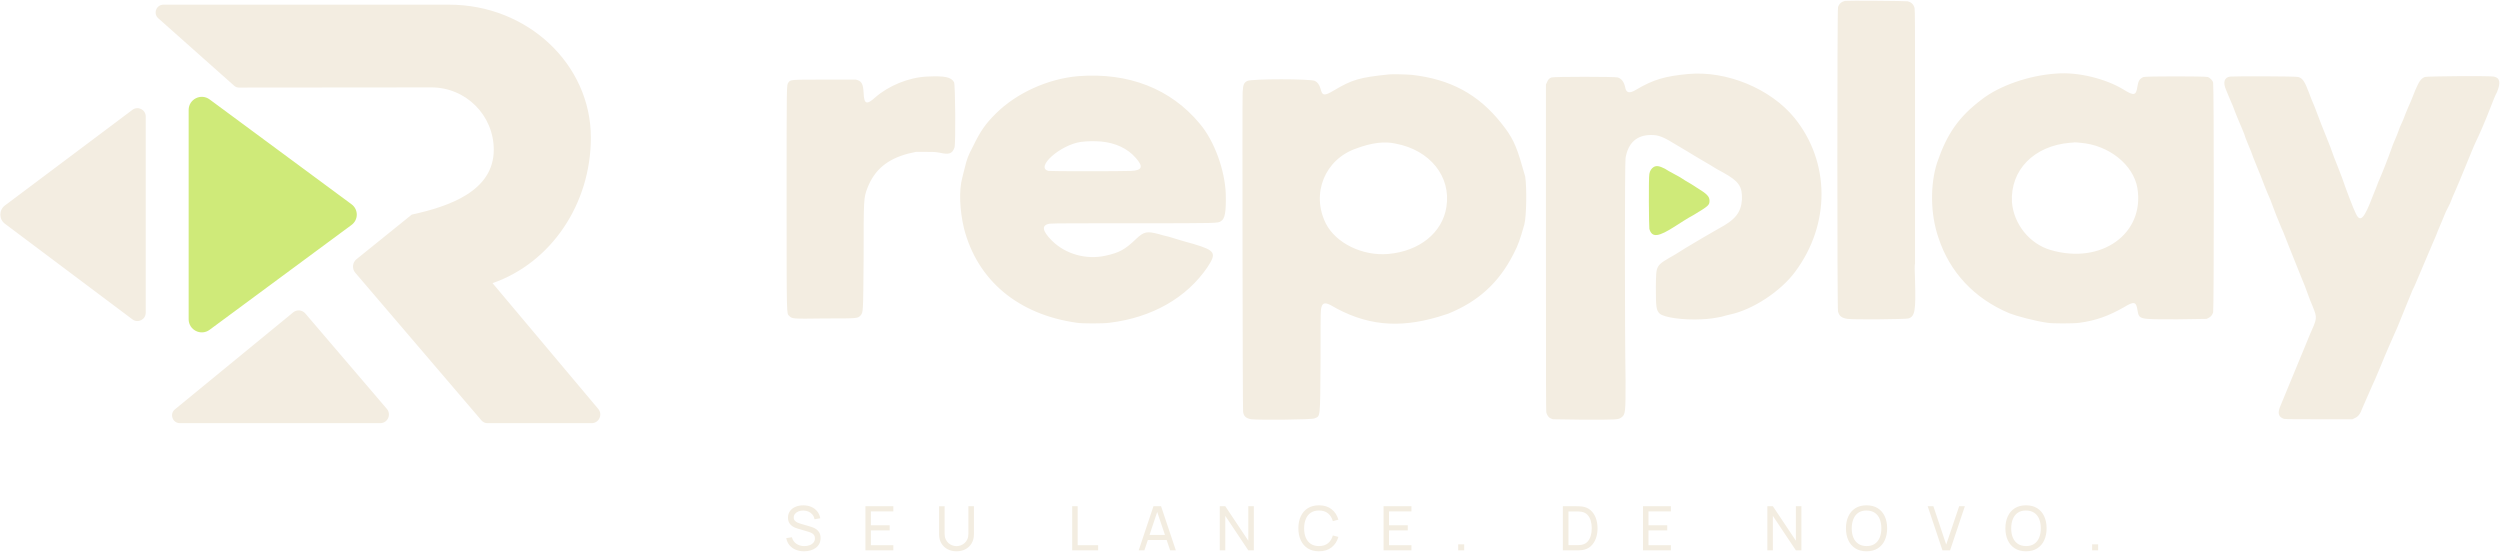
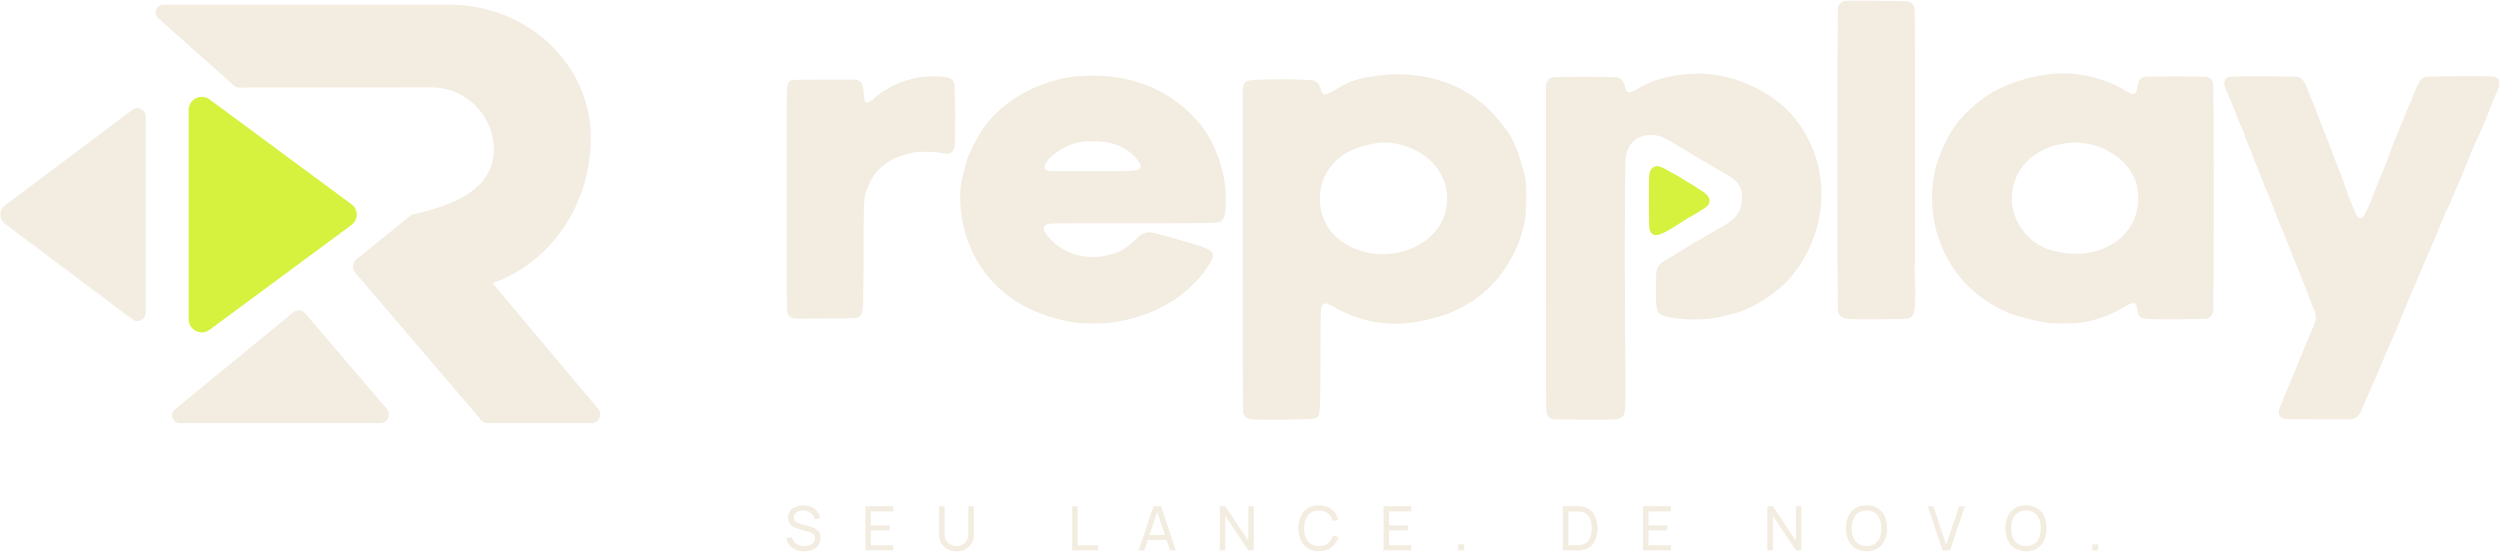
<svg xmlns="http://www.w3.org/2000/svg" viewBox="70.5 96.5 1444.5 319" width="1444.5" height="319" role="img" aria-label="Repplay logo horizontal com slogan (fundo escuro)">
  <path fill="#F3EDE1" d="M154.7 163.8C154.7 159.84 150.18 157.59 147.02 159.96L73.34 215.22C69.82 217.86 69.82 223.14 73.34 225.78L147.02 281.04C150.18 283.41 154.7 281.16 154.7 277.2Z" />
-   <path fill="#CFEA79" d="M191.62 153.95C186.6 150.24 179.5 153.83 179.5 160.06L179.5 280.94C179.5 287.17 186.6 290.76 191.62 287.05L273.64 226.45C277.65 223.49 277.65 217.51 273.64 214.55Z" />
+   <path fill="#D6F23F" d="M191.62 153.95C186.6 150.24 179.5 153.83 179.5 160.06L179.5 280.94C179.5 287.17 186.6 290.76 191.62 287.05L273.64 226.45C277.65 223.49 277.65 217.51 273.64 214.55Z" />
  <path fill="#F3EDE1" d="M246.88 277.6C245.11 275.53 242.01 275.26 239.91 276.98L171.57 333.02C168.3 335.7 170.2 341 174.43 341L290.21 341C294.48 341 296.79 336 294.02 332.75Z" />
  <path fill="#F3EDE1" d="M164.94 99.2L330 99.2A81.9 76.8 0 0 1 411.9 176A81.9 88.35 0 0 1 355.09 260.1L416.17 332.78C418.9 336.04 416.59 341 412.34 341L352.12 341C350.81 341 349.56 340.42 348.7 339.42L275.78 254.1C273.76 251.75 274.09 248.19 276.5 246.25L308.4 220.5C329.89 215.81 355.8 207 355.8 183A36 36 0 0 0 319.8 147L208.5 147.1C207.52 147.1 206.58 146.74 205.85 146.09L161.95 107.06C158.85 104.31 160.8 99.2 164.94 99.2Z" />
  <path fill="#F3EDE1" fill-rule="evenodd" d="M1136.5 97C1134.5 97.5 1133 98.75 1132.5 100.75C1132 102.25 1132 275 1132.5 276.5C1133.25 279.25 1134.75 280.25 1138 280.75C1141 281.25 1171.5 281 1173.25 280.5C1177 279.25 1177.5 276 1177 258.25C1176.75 253.25 1176.75 249 1177 249C1177 248.75 1177 223 1177 142.5C1177 115.25 1177 102.25 1176.75 101.25C1176.25 99 1174.75 97.75 1172.75 97.25C1171 97 1138 96.75 1136.5 97ZM1258.75 139C1243 140 1225.75 146 1215.5 154C1202.25 164 1195.5 173.75 1189.75 190.5C1185.75 203 1185.75 220 1190.5 233.75C1197 253.75 1211.25 269 1231.5 277.5C1235.25 279 1246.25 282 1253.5 283C1256 283.5 1268.75 283.5 1272 283C1281.5 281.75 1289 279 1297.75 274C1303.5 270.5 1304.75 270.75 1305.5 275.5C1306.5 281.25 1306 281 1328.5 281L1345.5 280.75L1346.5 280.25C1348 279.5 1348.75 278.5 1349.25 277C1349.75 275.5 1349.75 146 1349.25 144.25C1349 143 1347.5 141.5 1346.25 141C1344.75 140.5 1310.5 140.5 1309 141C1306.75 142 1306 143.25 1305.5 146.5C1304.75 151.75 1303.5 152 1297.5 148.25C1287.25 142 1271.25 138 1258.75 139ZM1272.5 179C1289 180.25 1303.25 191.75 1305.5 205.25C1309.75 231.5 1284.75 249.5 1255.5 241C1243.25 237.5 1234 226 1233 213.25C1232 194.75 1245.75 180.75 1266.5 179C1267.75 179 1269 178.75 1269.25 178.75C1269.25 178.75 1270.75 178.75 1272.5 179ZM1046 139.25C1032.5 140.5 1025.75 142.5 1016 148.25C1012 150.75 1010 150.25 1009.5 146.75C1008.75 143.75 1007.5 142 1005.25 141.25C1003.75 140.75 968.5 140.75 967 141.25C965.5 141.75 965 142.5 964.25 144.25L963.75 145.25L963.75 239.75C963.75 318.25 963.75 334.25 964 335C964.5 336.5 965.25 337.75 966.5 338.25L967.75 338.75L985.5 339C1005 339 1005.5 339 1007.25 337.75C1009.75 336 1009.75 334.75 1009.75 316.25C1009.25 287.5 1009.25 190 1009.75 187.75C1011.25 179 1016.25 174.5 1024.5 174.5C1029 174.5 1031.5 175.5 1040 180.75C1043.25 182.75 1047.75 185.25 1050 186.75C1052 188 1056 190.25 1058.5 191.75C1060.75 193.25 1064.25 195.25 1066.25 196.25C1075.25 201.25 1077.25 204.25 1077 211.75C1076.5 219.25 1073.25 223.5 1063.25 228.75C1059.75 230.75 1048.5 237.25 1044.5 239.75C1043.25 240.5 1040.5 242.25 1038.5 243.5C1026.75 250.25 1027.5 249.25 1027.25 262.25C1027.25 274.25 1027.5 275.75 1029.5 277.75C1032.25 280 1043 281.5 1053.5 281C1058.5 280.75 1060 280.5 1065.25 279.5C1066.75 279 1069 278.5 1070 278.25C1083.25 275.5 1099.5 264.75 1107.75 253.5C1128.25 226 1128 190 1107.25 164.5C1093.5 147.75 1068.25 137.25 1046 139.25ZM873 139.5C856 141.25 851.75 142.5 841.25 148.75C835.75 152 834.5 152 833.5 147.75C832.75 145.25 831.75 144 830.25 143.25C827.75 142 793.75 142 791.25 143.25C789.25 144.25 788.75 145.25 788.5 149.75C788.25 154 788.5 333 788.75 334.25C789 337 790.5 338.25 793.5 338.75C798 339.25 828.75 339 830 338.25C833.5 336.75 833.25 339 833.5 305.5C833.5 288.5 833.5 276.5 833.75 275.5C834.25 271.5 835.75 271 839.25 272.75C859.25 284.5 878.25 286.5 901.75 279.5C904 278.75 906.5 278 907.25 277.75C924.5 270.75 936.5 260 945 243.25C947.75 238 948.75 235 951.25 226.25C952.5 221.5 952.75 204.75 951.75 198.5C951.5 197.75 950.75 195 950 192.5C946.5 180 944 175.25 938 167.75C924.75 151 908.5 142.25 886.25 139.75C883.75 139.5 874.5 139.25 873 139.5ZM877 179.5C896.75 183.25 909 198.5 906.25 216C904 231 890.5 241.75 872.5 243.25C857.75 244.5 842.25 237 836.5 225.5C828 208.25 836 188.5 854.25 182.25C863 179 870.5 178 877 179.5ZM693.5 140.5C676 142 657.75 150.25 645.75 162.25C639.75 168.25 637 172.25 632.75 181C629.75 186.75 629.25 188 627.75 194.25C627.25 196 626.75 198.25 626.5 199.25C624.5 206.5 625 218 627.5 228.5C635.25 258.5 658.75 278.25 692.75 283C695.5 283.5 708 283.5 711.5 283C736.25 280 756.25 268.5 768.25 250.75C773.5 242.75 772.75 241.25 760.25 237.5C757.25 236.75 753.25 235.5 751.5 235C750 234.5 747.25 233.75 745.75 233.25C744.25 233 741.75 232.25 740 231.75C733.25 230 731.5 230.25 727 234.5C720.5 240.75 717.25 242.5 709.25 244.25C698 246.75 686 243.25 678.25 235.5C672.5 229.75 672.25 226.5 677 225.75C678 225.5 697.25 225.5 725.25 225.5C775.25 225.5 774.25 225.5 776 224.25C778.25 223 779 219 778.75 208.5C778.25 195 772.25 178 763.75 168C747 147.75 722.5 138.25 693.5 140.5ZM706.5 178.25C715 179 722 182.25 726.75 187.75C731.25 192.75 730.5 195 724 195.25C719 195.5 677.25 195.5 676.25 195.25C668.5 193.25 683 180.25 695 178.5C699 178 702.5 178 706.5 178.25ZM606 140.75C595.5 141.25 584 146 576.25 152.75C571.25 157.25 569.75 156.75 569.5 150.25C569.25 144.75 568.25 143.25 565 142.5C564.5 142.5 556.25 142.5 546.5 142.5C526.75 142.5 527.25 142.5 526 144.25C525 145.75 525 143.75 525 211.5C525 281.25 525 277.5 526.5 279C528.25 280.75 528 280.75 547 280.5C566.5 280.5 566 280.5 567.75 278.75C569.25 276.75 569.25 278 569.5 245.5C569.5 211.5 569.5 210.75 571.75 205C575.75 194.75 583 188.5 595.25 185.25L599.75 184.25L605 184.25C610 184.25 610.75 184.25 613.5 184.75C619 186 620.75 185.25 622 181.75C622.75 180 622.5 145.5 621.75 144C620 141 616.5 140.25 606 140.75ZM1359 140.75C1355.75 141.25 1354.75 144 1356.75 148.5C1357.25 149.75 1359 154 1360.75 158C1362.25 162.25 1364.25 166.75 1364.75 168C1365.25 169.25 1366.5 172 1367.25 174C1367.75 176 1369.75 180.5 1371.25 184.25C1372.5 188 1374.75 193 1375.75 195.75C1377 198.5 1378.25 202.25 1379 204C1379.75 206 1381.25 209.5 1382.25 211.75C1383.25 214.25 1384.75 218.25 1385.75 221C1387 223.75 1388.5 228 1389.75 230.5C1391.25 234.5 1393.5 240 1400 256.25C1401.5 259.75 1403.25 264.25 1404 266.5C1404.75 268.75 1406 271.75 1406.75 273.5C1409.5 280.5 1409.5 280 1404.75 290.75C1403.5 294 1401 299.75 1399.5 303.5C1397 309.5 1391.5 323 1388.25 330.75C1386.5 334.75 1386.75 337 1389.5 338.25C1390.5 338.75 1390.5 338.75 1410 338.75L1429.75 338.75L1431.25 338C1433 337.25 1434.25 335.75 1435.5 332.25C1437.25 328 1439 324.5 1440.75 320.25C1441.75 318.25 1444 313 1445.75 308.75C1447.5 304.5 1449.75 299 1451 296.25C1452.25 293.5 1454.25 288.75 1455.75 285.5C1459.5 276 1463.25 267.25 1464.5 264C1465.5 262.25 1466.75 259 1467.75 256.75C1473 244.25 1474.5 241 1476.25 236.75C1477.25 234.5 1478.75 231 1479.25 229.5C1480.75 225.75 1482.5 222 1483.75 218.75C1484.5 217.5 1485.5 215.25 1486.25 213.75C1486.75 212.25 1488.25 208.75 1489.5 206C1490.75 203.25 1492.75 198.25 1494 195.25C1497.5 186.75 1500 180.5 1501 178.5C1503 174.5 1506.75 165.75 1509.25 159.25C1510.75 155.25 1512.5 151 1513.25 149.75C1515.5 144.25 1515 141.5 1511.5 140.75C1509 140.25 1472.5 140.5 1471.5 141C1469.25 142 1468.25 143.5 1466 148.75C1465.25 150.5 1464.25 153.25 1463.5 155C1462.75 156.75 1461.25 160 1460.5 162C1459.75 164.25 1458.25 167.75 1457.25 169.75C1456.5 172 1454.75 176.5 1453.25 179.75C1450 189 1446.25 198.25 1444.75 201.5C1444.25 203 1442.75 206.75 1441.5 209.75C1436.5 223 1434.25 225.25 1431.75 220C1430.5 217.75 1425.5 204.5 1423.75 199.25C1422.75 196.75 1421.5 193.25 1420.75 191.5C1420 189.75 1418.25 185.25 1417 181.5C1412.75 171 1410 164 1408 158.5C1406.75 155.75 1405.25 151.75 1404.5 149.75C1402.25 143.75 1401 141.75 1398.5 141C1397.25 140.5 1361.25 140.5 1359 140.75Z" />
-   <path fill="#CFEA79" d="M1026 193C1024.75 193.75 1023.75 195.25 1023.5 197C1023 199.5 1023.25 227 1023.5 228.75C1025 234 1028.75 233.5 1038.75 227C1040.75 225.75 1045.25 222.75 1049 220.75C1057.75 215.5 1058.25 215 1058.25 212.5C1058.25 210 1056.75 208.5 1051 205C1049.25 203.75 1046.25 202 1044.5 201C1042.75 199.75 1039.75 198 1037.75 197C1035.75 196 1033.25 194.5 1032.5 194C1029.5 192.5 1027.75 192 1026 193Z" />
+   <path fill="#D6F23F" d="M1026 193C1024.75 193.75 1023.75 195.25 1023.5 197C1023 199.5 1023.25 227 1023.5 228.75C1025 234 1028.75 233.5 1038.75 227C1040.75 225.75 1045.25 222.75 1049 220.75C1057.75 215.5 1058.25 215 1058.25 212.5C1058.25 210 1056.75 208.5 1051 205C1049.25 203.75 1046.25 202 1044.5 201C1042.75 199.75 1039.75 198 1037.75 197C1035.75 196 1033.25 194.5 1032.5 194C1029.5 192.5 1027.75 192 1026 193Z" />
  <path fill="#F3EDE1" d="M535.09 415.03Q532.38 415.03 530.21 414.11Q528.04 413.19 526.63 411.48Q525.22 409.77 524.8 407.43L528.06 406.92Q528.68 409.33 530.63 410.68Q532.59 412.04 535.25 412.04Q536.97 412.04 538.36 411.5Q539.75 410.96 540.56 409.95Q541.37 408.94 541.37 407.56Q541.37 406.71 541.08 406.1Q540.79 405.49 540.29 405.05Q539.78 404.62 539.14 404.32Q538.51 404.02 537.82 403.82L531.32 401.89Q530.25 401.57 529.26 401.09Q528.27 400.6 527.49 399.86Q526.71 399.13 526.25 398.09Q525.79 397.06 525.79 395.64Q525.79 393.37 526.97 391.77Q528.15 390.17 530.17 389.32Q532.18 388.47 534.72 388.49Q537.28 388.5 539.31 389.4Q541.34 390.29 542.68 391.96Q544.01 393.62 544.47 395.94L541.13 396.53Q540.86 394.97 539.95 393.84Q539.04 392.72 537.67 392.11Q536.31 391.5 534.68 391.48Q533.12 391.46 531.87 391.98Q530.61 392.49 529.86 393.4Q529.12 394.31 529.12 395.5Q529.12 396.67 529.79 397.38Q530.47 398.1 531.45 398.52Q532.43 398.93 533.37 399.2L538.22 400.6Q539.06 400.83 540.14 401.24Q541.23 401.64 542.26 402.38Q543.29 403.11 543.96 404.33Q544.63 405.54 544.63 407.38Q544.63 409.22 543.9 410.66Q543.16 412.09 541.85 413.06Q540.54 414.02 538.81 414.53Q537.07 415.03 535.09 415.03ZM570.55 414.5V389H586.66V391.99H573.7V399.98H584.54V402.97H573.7V411.51H586.66V414.5ZM623.17 415.03Q620.21 415.03 617.95 413.81Q615.68 412.59 614.39 410.38Q613.11 408.18 613.11 405.2V389.02L616.3 389V404.94Q616.3 406.74 616.91 408.08Q617.52 409.42 618.53 410.3Q619.54 411.19 620.75 411.62Q621.97 412.06 623.17 412.06Q624.39 412.06 625.61 411.61Q626.83 411.17 627.84 410.29Q628.84 409.42 629.44 408.07Q630.04 406.73 630.04 404.94V389H633.23V405.2Q633.23 408.16 631.94 410.37Q630.66 412.59 628.39 413.81Q626.13 415.03 623.17 415.03ZM690.02 414.5V389H693.17V411.51H705V414.5ZM728.44 414.5 736.97 389H741.36L749.9 414.5H746.62L738.64 390.84H739.63L731.71 414.5ZM732.54 408.53V405.57H745.79V408.53ZM775.28 414.5V389H778.47L791.77 408.92V389H794.96V414.5H791.77L778.47 394.56V414.5ZM832.6 415.03Q828.79 415.03 826.13 413.35Q823.48 411.67 822.09 408.67Q820.7 405.68 820.7 401.75Q820.7 397.82 822.09 394.83Q823.48 391.83 826.13 390.15Q828.79 388.47 832.6 388.47Q837.02 388.47 839.88 390.72Q842.74 392.97 843.82 396.77L840.62 397.62Q839.84 394.77 837.84 393.13Q835.84 391.48 832.6 391.48Q829.74 391.48 827.85 392.77Q825.95 394.06 825 396.38Q824.04 398.69 824.02 401.75Q824.01 404.8 824.96 407.11Q825.92 409.42 827.83 410.72Q829.74 412.02 832.6 412.02Q835.84 412.02 837.84 410.37Q839.84 408.71 840.62 405.88L843.82 406.73Q842.74 410.52 839.88 412.77Q837.02 415.03 832.6 415.03ZM869.92 414.5V389H886.03V391.99H873.07V399.98H883.9V402.97H873.07V411.51H886.03V414.5ZM913.04 414.5V411.03H916.51V414.5ZM973.52 414.5V389H981.38Q981.77 389 982.74 389.02Q983.72 389.04 984.6 389.16Q987.56 389.55 989.55 391.31Q991.54 393.07 992.55 395.78Q993.56 398.49 993.56 401.75Q993.56 405.01 992.55 407.72Q991.54 410.43 989.55 412.19Q987.56 413.95 984.6 414.34Q983.72 414.45 982.73 414.47Q981.75 414.5 981.38 414.5ZM976.76 411.49H981.38Q982.05 411.49 982.88 411.45Q983.72 411.4 984.34 411.29Q986.43 410.91 987.72 409.54Q989.01 408.18 989.61 406.14Q990.22 404.11 990.22 401.75Q990.22 399.34 989.61 397.31Q988.99 395.27 987.7 393.92Q986.41 392.58 984.34 392.21Q983.72 392.08 982.87 392.05Q982.02 392.01 981.38 392.01H976.76ZM1019.83 414.5V389H1035.95V391.99H1022.99V399.98H1033.82V402.97H1022.99V411.51H1035.95V414.5ZM1091.68 414.5V389H1094.86L1108.16 408.92V389H1111.35V414.5H1108.16L1094.86 394.56V414.5ZM1148.99 415.03Q1145.18 415.03 1142.52 413.35Q1139.87 411.67 1138.48 408.67Q1137.09 405.68 1137.09 401.75Q1137.09 397.82 1138.48 394.83Q1139.87 391.83 1142.52 390.15Q1145.18 388.47 1148.99 388.47Q1152.81 388.47 1155.47 390.15Q1158.13 391.83 1159.51 394.83Q1160.89 397.82 1160.89 401.75Q1160.89 405.68 1159.51 408.67Q1158.13 411.67 1155.47 413.35Q1152.81 415.03 1148.99 415.03ZM1148.99 412.02Q1151.84 412.04 1153.74 410.74Q1155.65 409.44 1156.59 407.12Q1157.54 404.8 1157.54 401.75Q1157.54 398.69 1156.59 396.38Q1155.65 394.08 1153.74 392.79Q1151.84 391.5 1148.99 391.48Q1146.14 391.46 1144.25 392.75Q1142.36 394.05 1141.41 396.37Q1140.45 398.69 1140.43 401.75Q1140.42 404.8 1141.37 407.1Q1142.33 409.4 1144.23 410.7Q1146.14 412 1148.99 412.02ZM1192.86 414.5 1184.32 389H1187.6L1195.02 411.15L1202.51 389H1205.79L1197.25 414.5ZM1241.12 415.03Q1237.32 415.03 1234.66 413.35Q1232 411.67 1230.61 408.67Q1229.22 405.68 1229.22 401.75Q1229.22 397.82 1230.61 394.83Q1232 391.83 1234.66 390.15Q1237.32 388.47 1241.12 388.47Q1244.95 388.47 1247.6 390.15Q1250.26 391.83 1251.64 394.83Q1253.02 397.82 1253.02 401.75Q1253.02 405.68 1251.64 408.67Q1250.26 411.67 1247.6 413.35Q1244.95 415.03 1241.12 415.03ZM1241.12 412.02Q1243.97 412.04 1245.88 410.74Q1247.78 409.44 1248.73 407.12Q1249.68 404.8 1249.68 401.75Q1249.68 398.69 1248.73 396.38Q1247.78 394.08 1245.88 392.79Q1243.97 391.5 1241.12 391.48Q1238.27 391.46 1236.39 392.75Q1234.5 394.05 1233.54 396.37Q1232.59 398.69 1232.57 401.75Q1232.55 404.8 1233.51 407.1Q1234.47 409.4 1236.37 410.7Q1238.27 412 1241.12 412.02ZM1279.33 414.5V411.03H1282.8V414.5Z" />
</svg>
